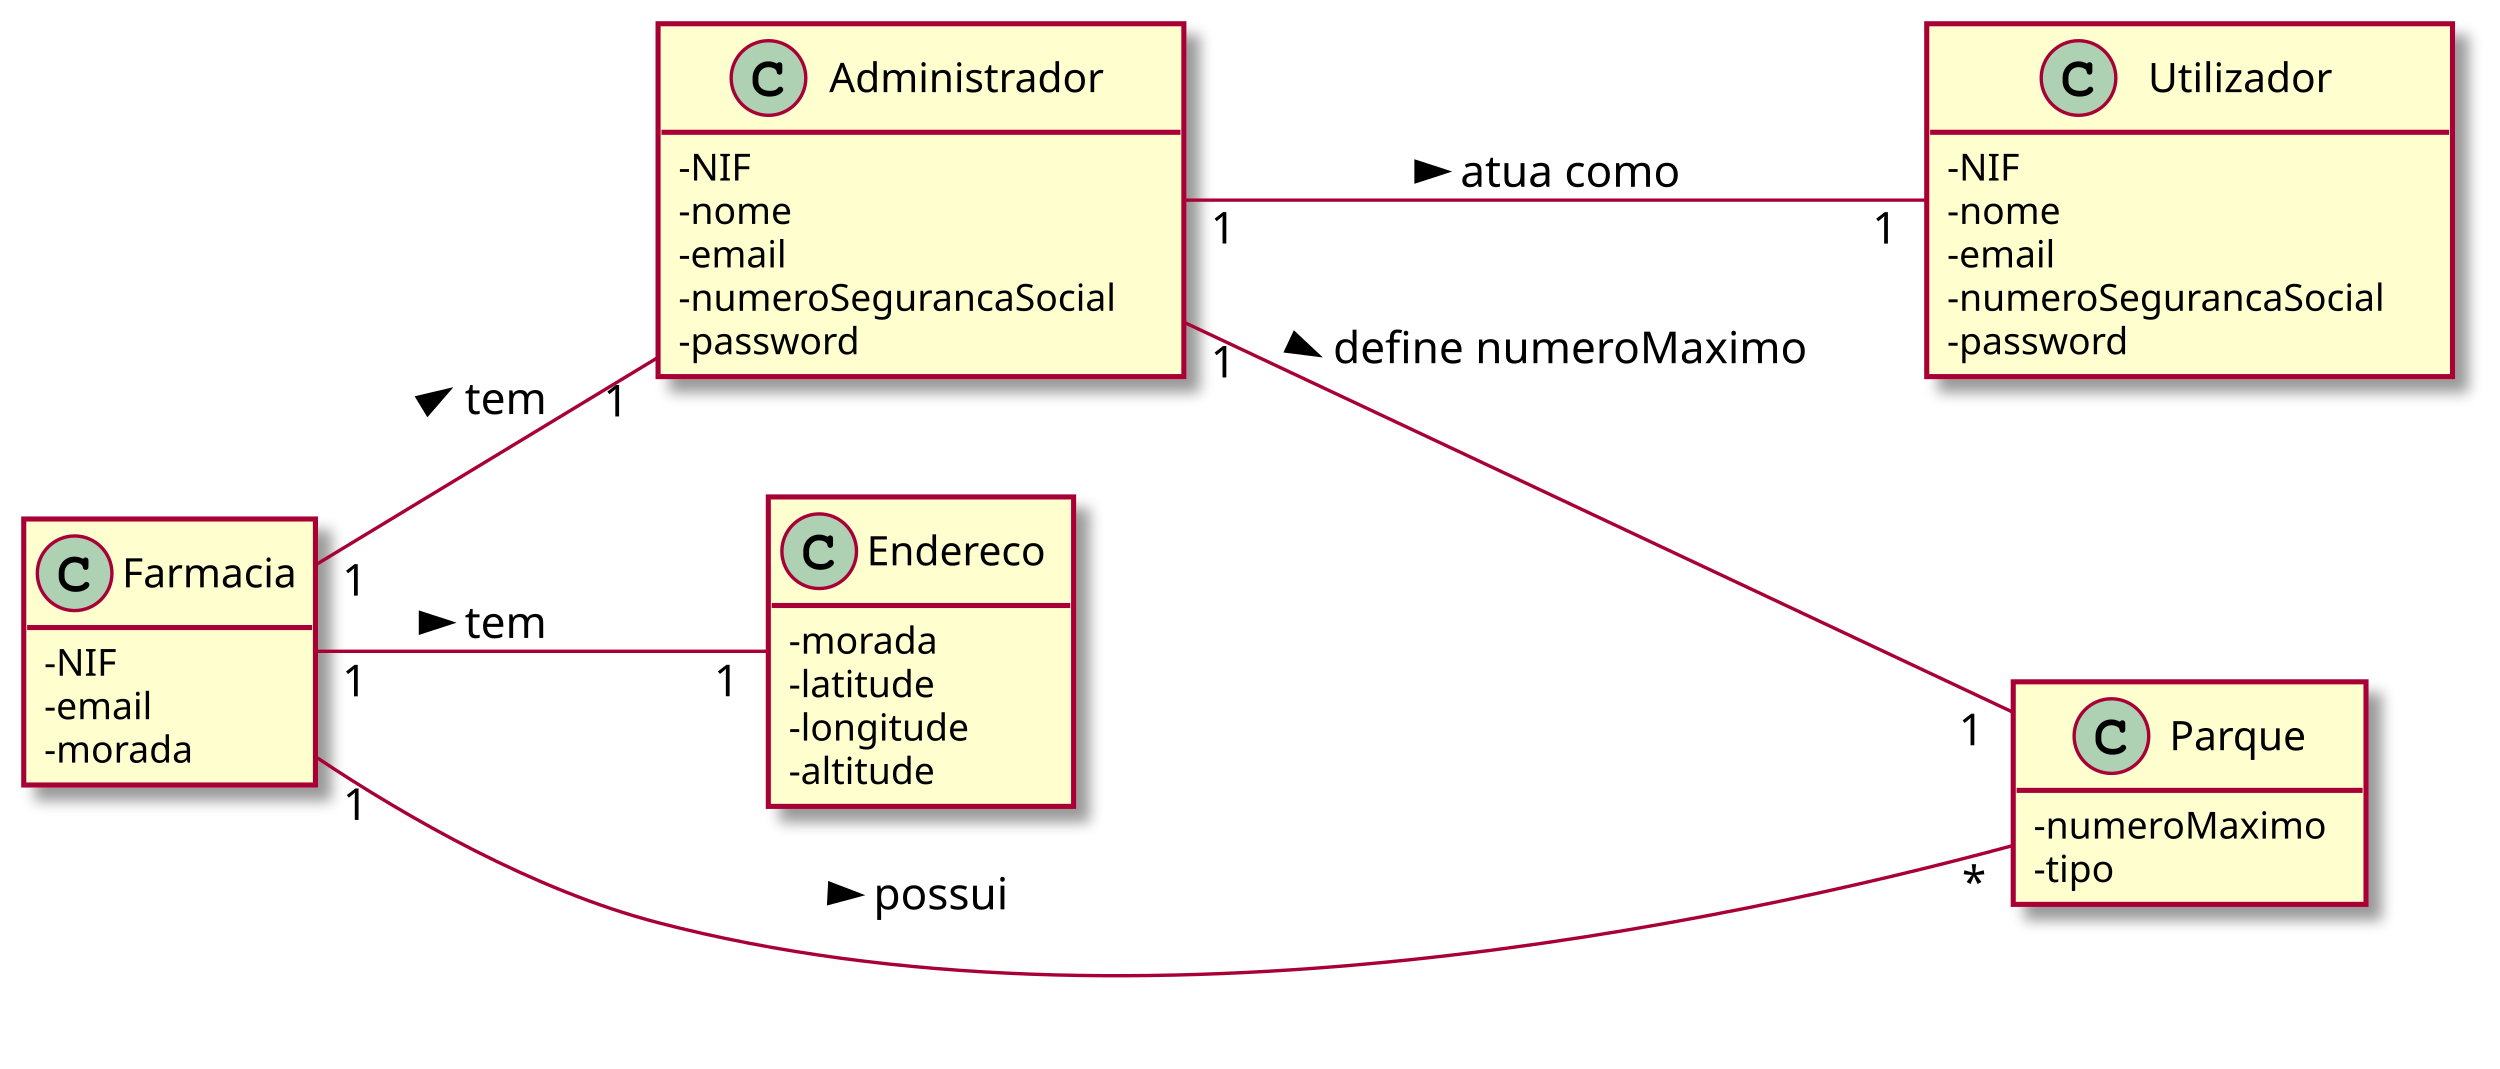
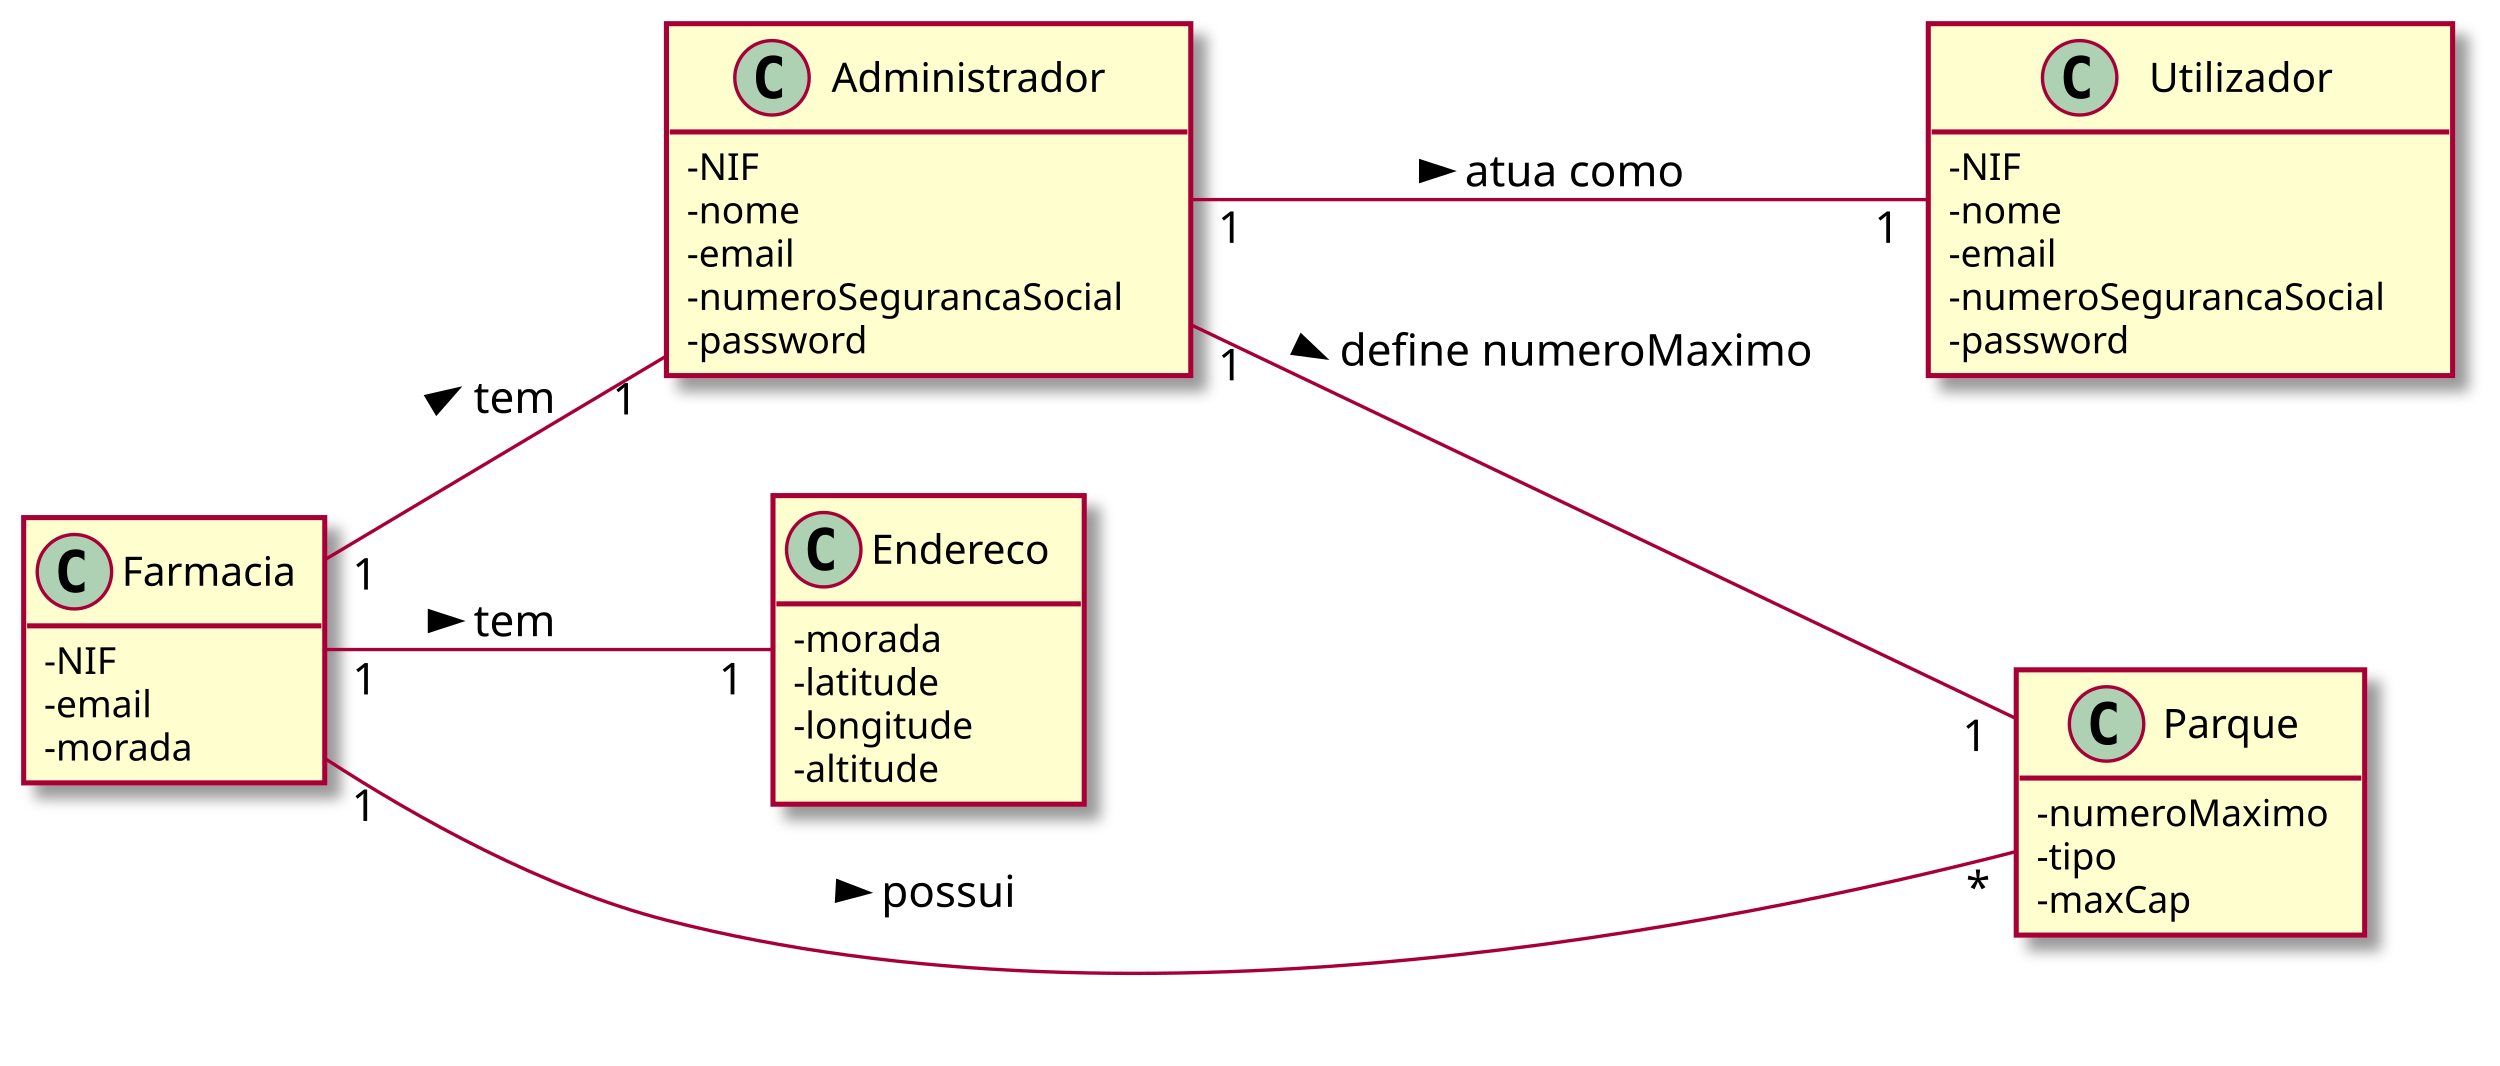
- <svg xmlns="http://www.w3.org/2000/svg" contentScriptType="application/ecmascript" contentStyleType="text/css" height="315px" preserveAspectRatio="none" style="width:737px;height:315px;" version="1.1" viewBox="0 0 737 315" width="737px" zoomAndPan="magnify">
+ <svg xmlns="http://www.w3.org/2000/svg" contentScriptType="application/ecmascript" contentStyleType="text/css" height="315px" preserveAspectRatio="none" style="width:739px;height:315px;" version="1.1" viewBox="0 0 739 315" width="739px" zoomAndPan="magnify">
  <defs>
-     <filter height="300%" id="f135e62mci9c3j" width="300%" x="-1" y="-1">
+     <filter height="300%" id="f17hk4grwi3vgh" width="300%" x="-1" y="-1">
      <feGaussianBlur result="blurOut" stdDeviation="2.0" />
      <feColorMatrix in="blurOut" result="blurOut2" type="matrix" values="0 0 0 0 0 0 0 0 0 0 0 0 0 0 0 0 0 0 .4 0" />
      <feOffset dx="4.0" dy="4.0" in="blurOut2" result="blurOut3" />
      <feBlend in="SourceGraphic" in2="blurOut3" mode="normal" />
    </filter>
  </defs>
  <g>
-     <rect codeLine="5" fill="#FEFECE" filter="url(#f135e62mci9c3j)" height="78.414" id="Farmacia" style="stroke:#A80036;stroke-width:1.5;" width="86" x="7" y="153" />
+     <rect codeLine="5" fill="#FEFECE" filter="url(#f17hk4grwi3vgh)" height="78.414" id="Farmacia" style="stroke:#A80036;stroke-width:1.5;" width="89" x="7" y="153" />
    <ellipse cx="22" cy="169" fill="#ADD1B2" rx="11" ry="11" style="stroke:#A80036;stroke-width:1.0;" />
-     <path d="M24.344,164.672 C23.406,164.234 22.812,164.094 21.938,164.094 C19.312,164.094 17.312,166.172 17.312,168.891 L17.312,170.016 C17.312,172.594 19.422,174.484 22.312,174.484 C23.531,174.484 24.688,174.188 25.438,173.641 C26.016,173.234 26.344,172.781 26.344,172.391 C26.344,171.938 25.953,171.547 25.484,171.547 C25.266,171.547 25.062,171.625 24.875,171.812 C24.422,172.297 24.422,172.297 24.234,172.391 C23.812,172.656 23.125,172.781 22.359,172.781 C20.312,172.781 19.016,171.688 19.016,169.984 L19.016,168.891 C19.016,167.109 20.266,165.797 22,165.797 C22.578,165.797 23.188,165.953 23.656,166.203 C24.141,166.484 24.312,166.703 24.406,167.109 C24.469,167.516 24.5,167.641 24.641,167.766 C24.781,167.906 25.016,168.016 25.234,168.016 C25.5,168.016 25.766,167.875 25.938,167.656 C26.047,167.5 26.078,167.312 26.078,166.891 L26.078,165.469 C26.078,165.031 26.062,164.906 25.969,164.75 C25.812,164.484 25.531,164.344 25.234,164.344 C24.938,164.344 24.734,164.438 24.516,164.75 L24.344,164.672 Z " fill="#000000" />
-     <text fill="#000000" font-family="sans-serif" font-size="12" lengthAdjust="spacing" textLength="54" x="36" y="173.154">Farmacia</text>
-     <line style="stroke:#A80036;stroke-width:1.5;" x1="8" x2="92" y1="185" y2="185" />
-     <text fill="#000000" font-family="sans-serif" font-size="11" lengthAdjust="spacing" textLength="21" x="13" y="199.21">-NIF</text>
-     <text fill="#000000" font-family="sans-serif" font-size="11" lengthAdjust="spacing" textLength="36" x="13" y="212.015">-email</text>
-     <text fill="#000000" font-family="sans-serif" font-size="11" lengthAdjust="spacing" textLength="47" x="13" y="224.82">-morada</text>
-     <rect codeLine="11" fill="#FEFECE" filter="url(#f135e62mci9c3j)" height="104.023" id="Utilizador" style="stroke:#A80036;stroke-width:1.5;" width="155" x="568" y="7" />
-     <ellipse cx="612.75" cy="23" fill="#ADD1B2" rx="11" ry="11" style="stroke:#A80036;stroke-width:1.0;" />
-     <path d="M615.094,18.672 C614.156,18.234 613.562,18.094 612.688,18.094 C610.062,18.094 608.062,20.172 608.062,22.891 L608.062,24.016 C608.062,26.594 610.172,28.484 613.062,28.484 C614.281,28.484 615.438,28.188 616.188,27.641 C616.766,27.234 617.094,26.781 617.094,26.391 C617.094,25.938 616.703,25.547 616.234,25.547 C616.016,25.547 615.812,25.625 615.625,25.812 C615.172,26.297 615.172,26.297 614.984,26.391 C614.562,26.656 613.875,26.781 613.109,26.781 C611.062,26.781 609.766,25.688 609.766,23.984 L609.766,22.891 C609.766,21.109 611.016,19.797 612.75,19.797 C613.328,19.797 613.938,19.953 614.406,20.203 C614.891,20.484 615.062,20.703 615.156,21.109 C615.219,21.516 615.25,21.641 615.391,21.766 C615.531,21.906 615.766,22.016 615.984,22.016 C616.25,22.016 616.516,21.875 616.688,21.656 C616.797,21.5 616.828,21.312 616.828,20.891 L616.828,19.469 C616.828,19.031 616.812,18.906 616.719,18.75 C616.562,18.484 616.281,18.344 615.984,18.344 C615.688,18.344 615.484,18.438 615.266,18.75 L615.094,18.672 Z " fill="#000000" />
-     <text fill="#000000" font-family="sans-serif" font-size="12" lengthAdjust="spacing" textLength="57" x="633.25" y="27.154">Utilizador</text>
-     <line style="stroke:#A80036;stroke-width:1.5;" x1="569" x2="722" y1="39" y2="39" />
-     <text fill="#000000" font-family="sans-serif" font-size="11" lengthAdjust="spacing" textLength="21" x="574" y="53.21">-NIF</text>
-     <text fill="#000000" font-family="sans-serif" font-size="11" lengthAdjust="spacing" textLength="37" x="574" y="66.015">-nome</text>
-     <text fill="#000000" font-family="sans-serif" font-size="11" lengthAdjust="spacing" textLength="36" x="574" y="78.82">-email</text>
-     <text fill="#000000" font-family="sans-serif" font-size="11" lengthAdjust="spacing" textLength="143" x="574" y="91.624">-numeroSegurancaSocial</text>
-     <text fill="#000000" font-family="sans-serif" font-size="11" lengthAdjust="spacing" textLength="57" x="574" y="104.429">-password</text>
-     <rect codeLine="19" fill="#FEFECE" filter="url(#f135e62mci9c3j)" height="104.023" id="Administrador" style="stroke:#A80036;stroke-width:1.5;" width="155" x="194" y="7" />
-     <ellipse cx="226.55" cy="23" fill="#ADD1B2" rx="11" ry="11" style="stroke:#A80036;stroke-width:1.0;" />
-     <path d="M228.894,18.672 C227.956,18.234 227.363,18.094 226.488,18.094 C223.863,18.094 221.863,20.172 221.863,22.891 L221.863,24.016 C221.863,26.594 223.972,28.484 226.863,28.484 C228.081,28.484 229.238,28.188 229.988,27.641 C230.566,27.234 230.894,26.781 230.894,26.391 C230.894,25.938 230.503,25.547 230.034,25.547 C229.816,25.547 229.613,25.625 229.425,25.812 C228.972,26.297 228.972,26.297 228.784,26.391 C228.363,26.656 227.675,26.781 226.909,26.781 C224.863,26.781 223.566,25.688 223.566,23.984 L223.566,22.891 C223.566,21.109 224.816,19.797 226.55,19.797 C227.128,19.797 227.738,19.953 228.206,20.203 C228.691,20.484 228.863,20.703 228.956,21.109 C229.019,21.516 229.05,21.641 229.191,21.766 C229.331,21.906 229.566,22.016 229.784,22.016 C230.05,22.016 230.316,21.875 230.488,21.656 C230.597,21.5 230.628,21.312 230.628,20.891 L230.628,19.469 C230.628,19.031 230.613,18.906 230.519,18.75 C230.363,18.484 230.081,18.344 229.784,18.344 C229.488,18.344 229.284,18.438 229.066,18.75 L228.894,18.672 Z " fill="#000000" />
-     <text fill="#000000" font-family="sans-serif" font-size="12" lengthAdjust="spacing" textLength="84" x="244.45" y="27.154">Administrador</text>
-     <line style="stroke:#A80036;stroke-width:1.5;" x1="195" x2="348" y1="39" y2="39" />
-     <text fill="#000000" font-family="sans-serif" font-size="11" lengthAdjust="spacing" textLength="21" x="200" y="53.21">-NIF</text>
-     <text fill="#000000" font-family="sans-serif" font-size="11" lengthAdjust="spacing" textLength="37" x="200" y="66.015">-nome</text>
-     <text fill="#000000" font-family="sans-serif" font-size="11" lengthAdjust="spacing" textLength="36" x="200" y="78.82">-email</text>
-     <text fill="#000000" font-family="sans-serif" font-size="11" lengthAdjust="spacing" textLength="143" x="200" y="91.624">-numeroSegurancaSocial</text>
-     <text fill="#000000" font-family="sans-serif" font-size="11" lengthAdjust="spacing" textLength="57" x="200" y="104.429">-password</text>
-     <rect codeLine="27" fill="#FEFECE" filter="url(#f135e62mci9c3j)" height="91.219" id="Endereco" style="stroke:#A80036;stroke-width:1.5;" width="90" x="226.5" y="146.5" />
-     <ellipse cx="241.5" cy="162.5" fill="#ADD1B2" rx="11" ry="11" style="stroke:#A80036;stroke-width:1.0;" />
-     <path d="M243.844,158.172 C242.906,157.734 242.312,157.594 241.438,157.594 C238.812,157.594 236.812,159.672 236.812,162.391 L236.812,163.516 C236.812,166.094 238.922,167.984 241.812,167.984 C243.031,167.984 244.188,167.688 244.938,167.141 C245.516,166.734 245.844,166.281 245.844,165.891 C245.844,165.438 245.453,165.047 244.984,165.047 C244.766,165.047 244.562,165.125 244.375,165.312 C243.922,165.797 243.922,165.797 243.734,165.891 C243.312,166.156 242.625,166.281 241.859,166.281 C239.812,166.281 238.516,165.188 238.516,163.484 L238.516,162.391 C238.516,160.609 239.766,159.297 241.5,159.297 C242.078,159.297 242.688,159.453 243.156,159.703 C243.641,159.984 243.812,160.203 243.906,160.609 C243.969,161.016 244,161.141 244.141,161.266 C244.281,161.406 244.516,161.516 244.734,161.516 C245,161.516 245.266,161.375 245.438,161.156 C245.547,161 245.578,160.812 245.578,160.391 L245.578,158.969 C245.578,158.531 245.562,158.406 245.469,158.25 C245.312,157.984 245.031,157.844 244.734,157.844 C244.438,157.844 244.234,157.938 244.016,158.25 L243.844,158.172 Z " fill="#000000" />
-     <text fill="#000000" font-family="sans-serif" font-size="12" lengthAdjust="spacing" textLength="58" x="255.5" y="166.654">Endereco</text>
-     <line style="stroke:#A80036;stroke-width:1.5;" x1="227.5" x2="315.5" y1="178.5" y2="178.5" />
-     <text fill="#000000" font-family="sans-serif" font-size="11" lengthAdjust="spacing" textLength="47" x="232.5" y="192.71">-morada</text>
-     <text fill="#000000" font-family="sans-serif" font-size="11" lengthAdjust="spacing" textLength="47" x="232.5" y="205.515">-latitude</text>
-     <text fill="#000000" font-family="sans-serif" font-size="11" lengthAdjust="spacing" textLength="57" x="232.5" y="218.32">-longitude</text>
-     <text fill="#000000" font-family="sans-serif" font-size="11" lengthAdjust="spacing" textLength="47" x="232.5" y="231.125">-altitude</text>
-     <rect codeLine="34" fill="#FEFECE" filter="url(#f135e62mci9c3j)" height="65.609" id="Parque" style="stroke:#A80036;stroke-width:1.5;" width="104" x="593.5" y="201" />
-     <ellipse cx="622.45" cy="217" fill="#ADD1B2" rx="11" ry="11" style="stroke:#A80036;stroke-width:1.0;" />
-     <path d="M624.794,212.672 C623.856,212.235 623.263,212.094 622.388,212.094 C619.763,212.094 617.763,214.172 617.763,216.891 L617.763,218.016 C617.763,220.594 619.872,222.485 622.763,222.485 C623.981,222.485 625.138,222.188 625.888,221.641 C626.466,221.235 626.794,220.782 626.794,220.391 C626.794,219.938 626.403,219.547 625.934,219.547 C625.716,219.547 625.513,219.625 625.325,219.813 C624.872,220.297 624.872,220.297 624.684,220.391 C624.263,220.657 623.575,220.782 622.809,220.782 C620.763,220.782 619.466,219.688 619.466,217.985 L619.466,216.891 C619.466,215.11 620.716,213.797 622.45,213.797 C623.028,213.797 623.638,213.953 624.106,214.203 C624.591,214.485 624.763,214.703 624.856,215.11 C624.919,215.516 624.95,215.641 625.091,215.766 C625.231,215.907 625.466,216.016 625.684,216.016 C625.95,216.016 626.216,215.875 626.388,215.657 C626.497,215.5 626.528,215.313 626.528,214.891 L626.528,213.469 C626.528,213.032 626.513,212.907 626.419,212.75 C626.263,212.485 625.981,212.344 625.684,212.344 C625.388,212.344 625.184,212.438 624.966,212.75 L624.794,212.672 Z " fill="#000000" />
-     <text fill="#000000" font-family="sans-serif" font-size="12" lengthAdjust="spacing" textLength="41" x="639.55" y="221.155">Parque</text>
-     <line style="stroke:#A80036;stroke-width:1.5;" x1="594.5" x2="696.5" y1="233" y2="233" />
-     <text fill="#000000" font-family="sans-serif" font-size="11" lengthAdjust="spacing" textLength="92" x="599.5" y="247.211">-numeroMaximo</text>
-     <text fill="#000000" font-family="sans-serif" font-size="11" lengthAdjust="spacing" textLength="25" x="599.5" y="260.015">-tipo</text>
-     <path codeLine="39" d="M349.128,59 C413.148,59 503.979,59 567.972,59 " fill="none" id="Administrador-Utilizador" style="stroke:#A80036;stroke-width:1.0;" />
-     <polygon fill="#000000" points="426.5,50.566,417.455,47.627,417.455,53.505,426.5,50.566" style="stroke:#000000;stroke-width:1.0;" />
-     <text fill="#000000" font-family="sans-serif" font-size="13" lengthAdjust="spacing" textLength="69" x="430.5" y="55.067">atua como</text>
-     <text fill="#000000" font-family="sans-serif" font-size="13" lengthAdjust="spacing" textLength="8" x="356.908" y="71.787">1</text>
-     <text fill="#000000" font-family="sans-serif" font-size="13" lengthAdjust="spacing" textLength="8" x="551.947" y="71.811">1</text>
-     <path codeLine="40" d="M349.128,95.048 C422.187,129.418 530.164,180.213 593.322,209.925 " fill="none" id="Administrador-Parque" style="stroke:#A80036;stroke-width:1.0;" />
-     <polygon fill="#000000" points="388.524,104.695,381.591,98.185,379.089,103.504,388.524,104.695" style="stroke:#000000;stroke-width:1.0;" />
-     <text fill="#000000" font-family="sans-serif" font-size="13" lengthAdjust="spacing" textLength="144" x="393" y="107.067">define numeroMaximo</text>
-     <text fill="#000000" font-family="sans-serif" font-size="13" lengthAdjust="spacing" textLength="8" x="356.908" y="111.271">1</text>
-     <text fill="#000000" font-family="sans-serif" font-size="13" lengthAdjust="spacing" textLength="8" x="577.422" y="219.697">1</text>
-     <path codeLine="41" d="M93.266,223.253 C120.501,241.395 157.526,262.491 194,272 C335.079,308.781 508.605,272.18 593.217,249.323 " fill="none" id="Farmacia-Parque" style="stroke:#A80036;stroke-width:1.0;" />
-     <polygon fill="#000000" points="253.493,263.827,244.613,260.421,244.307,266.291,253.493,263.827" style="stroke:#000000;stroke-width:1.0;" />
-     <text fill="#000000" font-family="sans-serif" font-size="13" lengthAdjust="spacing" textLength="41" x="257.5" y="268.067">possui</text>
-     <text fill="#000000" font-family="sans-serif" font-size="13" lengthAdjust="spacing" textLength="8" x="101.094" y="241.715">1</text>
-     <text fill="#000000" font-family="sans-serif" font-size="13" lengthAdjust="spacing" textLength="7" x="578.372" y="264.637">*</text>
-     <path codeLine="42" d="M93.062,192 C131.279,192 187.46,192 226.322,192 " fill="none" id="Farmacia-Endereco" style="stroke:#A80036;stroke-width:1.0;" />
-     <polygon fill="#000000" points="133,183.566,123.955,180.627,123.955,186.505,133,183.566" style="stroke:#000000;stroke-width:1.0;" />
-     <text fill="#000000" font-family="sans-serif" font-size="13" lengthAdjust="spacing" textLength="26" x="137" y="188.067">tem</text>
-     <text fill="#000000" font-family="sans-serif" font-size="13" lengthAdjust="spacing" textLength="8" x="100.857" y="205.286">1</text>
-     <text fill="#000000" font-family="sans-serif" font-size="13" lengthAdjust="spacing" textLength="8" x="210.484" y="205.256">1</text>
-     <path codeLine="43" d="M93.062,166.514 C121.569,149.241 160.071,125.912 193.925,105.399 " fill="none" id="Farmacia-Administrador" style="stroke:#A80036;stroke-width:1.0;" />
-     <polygon fill="#000000" points="132.276,114.975,123.017,117.149,126.063,122.176,132.276,114.975" style="stroke:#000000;stroke-width:1.0;" />
-     <text fill="#000000" font-family="sans-serif" font-size="13" lengthAdjust="spacing" textLength="26" x="137" y="122.067">tem</text>
-     <text fill="#000000" font-family="sans-serif" font-size="13" lengthAdjust="spacing" textLength="8" x="100.857" y="175.579">1</text>
-     <text fill="#000000" font-family="sans-serif" font-size="13" lengthAdjust="spacing" textLength="8" x="177.895" y="122.777">1</text>
+     <path d="M24.969,174.641 Q24.391,174.938 23.75,175.078 Q23.109,175.234 22.406,175.234 Q19.906,175.234 18.578,173.594 Q17.266,171.938 17.266,168.812 Q17.266,165.688 18.578,164.031 Q19.906,162.375 22.406,162.375 Q23.109,162.375 23.75,162.531 Q24.406,162.688 24.969,162.984 L24.969,165.703 Q24.344,165.125 23.75,164.859 Q23.156,164.578 22.531,164.578 Q21.188,164.578 20.5,165.656 Q19.812,166.719 19.812,168.812 Q19.812,170.906 20.5,171.984 Q21.188,173.047 22.531,173.047 Q23.156,173.047 23.75,172.781 Q24.344,172.5 24.969,171.922 L24.969,174.641 Z " fill="#000000" />
+     <text fill="#000000" font-family="sans-serif" font-size="12" lengthAdjust="spacingAndGlyphs" textLength="57" x="36" y="173.154">Farmacia</text>
+     <line style="stroke:#A80036;stroke-width:1.5;" x1="8" x2="95" y1="185" y2="185" />
+     <text fill="#000000" font-family="sans-serif" font-size="11" lengthAdjust="spacingAndGlyphs" textLength="21" x="13" y="199.21">-NIF</text>
+     <text fill="#000000" font-family="sans-serif" font-size="11" lengthAdjust="spacingAndGlyphs" textLength="35" x="13" y="212.015">-email</text>
+     <text fill="#000000" font-family="sans-serif" font-size="11" lengthAdjust="spacingAndGlyphs" textLength="48" x="13" y="224.82">-morada</text>
+     <rect codeLine="11" fill="#FEFECE" filter="url(#f17hk4grwi3vgh)" height="104.023" id="Utilizador" style="stroke:#A80036;stroke-width:1.5;" width="155" x="570" y="7" />
+     <ellipse cx="614.75" cy="23" fill="#ADD1B2" rx="11" ry="11" style="stroke:#A80036;stroke-width:1.0;" />
+     <path d="M617.719,28.641 Q617.141,28.938 616.5,29.078 Q615.859,29.234 615.156,29.234 Q612.656,29.234 611.328,27.594 Q610.016,25.938 610.016,22.812 Q610.016,19.688 611.328,18.031 Q612.656,16.375 615.156,16.375 Q615.859,16.375 616.5,16.531 Q617.156,16.688 617.719,16.984 L617.719,19.703 Q617.094,19.125 616.5,18.859 Q615.906,18.578 615.281,18.578 Q613.938,18.578 613.25,19.656 Q612.562,20.719 612.562,22.812 Q612.562,24.906 613.25,25.984 Q613.938,27.047 615.281,27.047 Q615.906,27.047 616.5,26.781 Q617.094,26.5 617.719,25.922 L617.719,28.641 Z " fill="#000000" />
+     <text fill="#000000" font-family="sans-serif" font-size="12" lengthAdjust="spacingAndGlyphs" textLength="57" x="635.25" y="27.154">Utilizador</text>
+     <line style="stroke:#A80036;stroke-width:1.5;" x1="571" x2="724" y1="39" y2="39" />
+     <text fill="#000000" font-family="sans-serif" font-size="11" lengthAdjust="spacingAndGlyphs" textLength="21" x="576" y="53.21">-NIF</text>
+     <text fill="#000000" font-family="sans-serif" font-size="11" lengthAdjust="spacingAndGlyphs" textLength="36" x="576" y="66.015">-nome</text>
+     <text fill="#000000" font-family="sans-serif" font-size="11" lengthAdjust="spacingAndGlyphs" textLength="35" x="576" y="78.82">-email</text>
+     <text fill="#000000" font-family="sans-serif" font-size="11" lengthAdjust="spacingAndGlyphs" textLength="143" x="576" y="91.624">-numeroSegurancaSocial</text>
+     <text fill="#000000" font-family="sans-serif" font-size="11" lengthAdjust="spacingAndGlyphs" textLength="60" x="576" y="104.429">-password</text>
+     <rect codeLine="19" fill="#FEFECE" filter="url(#f17hk4grwi3vgh)" height="104.023" id="Administrador" style="stroke:#A80036;stroke-width:1.5;" width="155" x="197" y="7" />
+     <ellipse cx="228.2" cy="23" fill="#ADD1B2" rx="11" ry="11" style="stroke:#A80036;stroke-width:1.0;" />
+     <path d="M231.169,28.641 Q230.591,28.938 229.95,29.078 Q229.309,29.234 228.606,29.234 Q226.106,29.234 224.778,27.594 Q223.466,25.938 223.466,22.812 Q223.466,19.688 224.778,18.031 Q226.106,16.375 228.606,16.375 Q229.309,16.375 229.95,16.531 Q230.606,16.688 231.169,16.984 L231.169,19.703 Q230.544,19.125 229.95,18.859 Q229.356,18.578 228.731,18.578 Q227.387,18.578 226.7,19.656 Q226.012,20.719 226.012,22.812 Q226.012,24.906 226.7,25.984 Q227.387,27.047 228.731,27.047 Q229.356,27.047 229.95,26.781 Q230.544,26.5 231.169,25.922 L231.169,28.641 Z " fill="#000000" />
+     <text fill="#000000" font-family="sans-serif" font-size="12" lengthAdjust="spacingAndGlyphs" textLength="87" x="245.8" y="27.154">Administrador</text>
+     <line style="stroke:#A80036;stroke-width:1.5;" x1="198" x2="351" y1="39" y2="39" />
+     <text fill="#000000" font-family="sans-serif" font-size="11" lengthAdjust="spacingAndGlyphs" textLength="21" x="203" y="53.21">-NIF</text>
+     <text fill="#000000" font-family="sans-serif" font-size="11" lengthAdjust="spacingAndGlyphs" textLength="36" x="203" y="66.015">-nome</text>
+     <text fill="#000000" font-family="sans-serif" font-size="11" lengthAdjust="spacingAndGlyphs" textLength="35" x="203" y="78.82">-email</text>
+     <text fill="#000000" font-family="sans-serif" font-size="11" lengthAdjust="spacingAndGlyphs" textLength="143" x="203" y="91.624">-numeroSegurancaSocial</text>
+     <text fill="#000000" font-family="sans-serif" font-size="11" lengthAdjust="spacingAndGlyphs" textLength="60" x="203" y="104.429">-password</text>
+     <rect codeLine="27" fill="#FEFECE" filter="url(#f17hk4grwi3vgh)" height="91.219" id="Endereco" style="stroke:#A80036;stroke-width:1.5;" width="92" x="228.5" y="146.5" />
+     <ellipse cx="243.5" cy="162.5" fill="#ADD1B2" rx="11" ry="11" style="stroke:#A80036;stroke-width:1.0;" />
+     <path d="M246.469,168.141 Q245.891,168.438 245.25,168.578 Q244.609,168.734 243.906,168.734 Q241.406,168.734 240.078,167.094 Q238.766,165.438 238.766,162.312 Q238.766,159.188 240.078,157.531 Q241.406,155.875 243.906,155.875 Q244.609,155.875 245.25,156.031 Q245.906,156.188 246.469,156.484 L246.469,159.203 Q245.844,158.625 245.25,158.359 Q244.656,158.078 244.031,158.078 Q242.688,158.078 242,159.156 Q241.312,160.219 241.312,162.312 Q241.312,164.406 242,165.484 Q242.688,166.547 244.031,166.547 Q244.656,166.547 245.25,166.281 Q245.844,166 246.469,165.422 L246.469,168.141 Z " fill="#000000" />
+     <text fill="#000000" font-family="sans-serif" font-size="12" lengthAdjust="spacingAndGlyphs" textLength="60" x="257.5" y="166.654">Endereco</text>
+     <line style="stroke:#A80036;stroke-width:1.5;" x1="229.5" x2="319.5" y1="178.5" y2="178.5" />
+     <text fill="#000000" font-family="sans-serif" font-size="11" lengthAdjust="spacingAndGlyphs" textLength="48" x="234.5" y="192.71">-morada</text>
+     <text fill="#000000" font-family="sans-serif" font-size="11" lengthAdjust="spacingAndGlyphs" textLength="46" x="234.5" y="205.515">-latitude</text>
+     <text fill="#000000" font-family="sans-serif" font-size="11" lengthAdjust="spacingAndGlyphs" textLength="56" x="234.5" y="218.32">-longitude</text>
+     <text fill="#000000" font-family="sans-serif" font-size="11" lengthAdjust="spacingAndGlyphs" textLength="46" x="234.5" y="231.125">-altitude</text>
+     <rect codeLine="34" fill="#FEFECE" filter="url(#f17hk4grwi3vgh)" height="78.414" id="Parque" style="stroke:#A80036;stroke-width:1.5;" width="103" x="596" y="198" />
+     <ellipse cx="622.7" cy="214" fill="#ADD1B2" rx="11" ry="11" style="stroke:#A80036;stroke-width:1.0;" />
+     <path d="M625.669,219.641 Q625.091,219.938 624.45,220.078 Q623.809,220.234 623.106,220.234 Q620.606,220.234 619.278,218.594 Q617.966,216.938 617.966,213.812 Q617.966,210.688 619.278,209.031 Q620.606,207.375 623.106,207.375 Q623.809,207.375 624.45,207.531 Q625.106,207.688 625.669,207.984 L625.669,210.703 Q625.044,210.125 624.45,209.859 Q623.856,209.578 623.231,209.578 Q621.888,209.578 621.2,210.656 Q620.513,211.719 620.513,213.812 Q620.513,215.906 621.2,216.984 Q621.888,218.047 623.231,218.047 Q623.856,218.047 624.45,217.781 Q625.044,217.5 625.669,216.922 L625.669,219.641 Z " fill="#000000" />
+     <text fill="#000000" font-family="sans-serif" font-size="12" lengthAdjust="spacingAndGlyphs" textLength="45" x="639.3" y="218.154">Parque</text>
+     <line style="stroke:#A80036;stroke-width:1.5;" x1="597" x2="698" y1="230" y2="230" />
+     <text fill="#000000" font-family="sans-serif" font-size="11" lengthAdjust="spacingAndGlyphs" textLength="91" x="602" y="244.21">-numeroMaximo</text>
+     <text fill="#000000" font-family="sans-serif" font-size="11" lengthAdjust="spacingAndGlyphs" textLength="25" x="602" y="257.015">-tipo</text>
+     <text fill="#000000" font-family="sans-serif" font-size="11" lengthAdjust="spacingAndGlyphs" textLength="50" x="602" y="269.82">-maxCap</text>
+     <path codeLine="40" d="M352.239,59 C416.078,59 506.05,59 569.861,59 " fill="none" id="Administrador-Utilizador" style="stroke:#A80036;stroke-width:1.0;" />
+     <polygon fill="#000000" points="429,50.566,419.955,47.627,419.955,53.505,429,50.566" style="stroke:#000000;stroke-width:1.0;" />
+     <text fill="#000000" font-family="sans-serif" font-size="13" lengthAdjust="spacingAndGlyphs" textLength="69" x="433" y="55.067">atua como</text>
+     <text fill="#000000" font-family="sans-serif" font-size="13" lengthAdjust="spacingAndGlyphs" textLength="8" x="360.03" y="71.787">1</text>
+     <text fill="#000000" font-family="sans-serif" font-size="13" lengthAdjust="spacingAndGlyphs" textLength="8" x="554.08" y="71.787">1</text>
+     <path codeLine="41" d="M352.239,96.098 C425.365,130.995 532.782,182.255 595.89,212.371 " fill="none" id="Administrador-Parque" style="stroke:#A80036;stroke-width:1.0;" />
+     <polygon fill="#000000" points="391.512,105.72,384.615,99.172,382.084,104.477,391.512,105.72" style="stroke:#000000;stroke-width:1.0;" />
+     <text fill="#000000" font-family="sans-serif" font-size="13" lengthAdjust="spacingAndGlyphs" textLength="143" x="396" y="108.067">define numeroMaximo</text>
+     <text fill="#000000" font-family="sans-serif" font-size="13" lengthAdjust="spacingAndGlyphs" textLength="8" x="360.03" y="112.421">1</text>
+     <text fill="#000000" font-family="sans-serif" font-size="13" lengthAdjust="spacingAndGlyphs" textLength="8" x="580.069" y="222.009">1</text>
+     <path codeLine="42" d="M96.166,224.289 C123.749,242.195 160.703,262.679 197,272 C337.947,308.193 511.17,273.558 595.889,251.736 " fill="none" id="Farmacia-Parque" style="stroke:#A80036;stroke-width:1.0;" />
+     <polygon fill="#000000" points="256.493,263.841,247.622,260.41,247.3,266.279,256.493,263.841" style="stroke:#000000;stroke-width:1.0;" />
+     <text fill="#000000" font-family="sans-serif" font-size="13" lengthAdjust="spacingAndGlyphs" textLength="41" x="260.5" y="268.067">possui</text>
+     <text fill="#000000" font-family="sans-serif" font-size="13" lengthAdjust="spacingAndGlyphs" textLength="8" x="103.922" y="242.675">1</text>
+     <text fill="#000000" font-family="sans-serif" font-size="13" lengthAdjust="spacingAndGlyphs" textLength="7" x="581.138" y="266.91">*</text>
+     <path codeLine="43" d="M96.091,192 C134.477,192 189.65,192 228.453,192 " fill="none" id="Farmacia-Endereco" style="stroke:#A80036;stroke-width:1.0;" />
+     <polygon fill="#000000" points="136,183.566,126.955,180.627,126.955,186.505,136,183.566" style="stroke:#000000;stroke-width:1.0;" />
+     <text fill="#000000" font-family="sans-serif" font-size="13" lengthAdjust="spacingAndGlyphs" textLength="26" x="140" y="188.067">tem</text>
+     <text fill="#000000" font-family="sans-serif" font-size="13" lengthAdjust="spacingAndGlyphs" textLength="8" x="104.139" y="205.286">1</text>
+     <text fill="#000000" font-family="sans-serif" font-size="13" lengthAdjust="spacingAndGlyphs" textLength="8" x="212.476" y="205.255">1</text>
+     <path codeLine="44" d="M96.091,165.405 C124.817,148.273 162.944,125.533 196.576,105.475 " fill="none" id="Farmacia-Administrador" style="stroke:#A80036;stroke-width:1.0;" />
+     <polygon fill="#000000" points="135.294,115.005,126.02,117.114,129.031,122.162,135.294,115.005" style="stroke:#000000;stroke-width:1.0;" />
+     <text fill="#000000" font-family="sans-serif" font-size="13" lengthAdjust="spacingAndGlyphs" textLength="26" x="140" y="122.067">tem</text>
+     <text fill="#000000" font-family="sans-serif" font-size="13" lengthAdjust="spacingAndGlyphs" textLength="8" x="104.139" y="174.286">1</text>
+     <text fill="#000000" font-family="sans-serif" font-size="13" lengthAdjust="spacingAndGlyphs" textLength="8" x="181.024" y="122.522">1</text>
  </g>
</svg>
